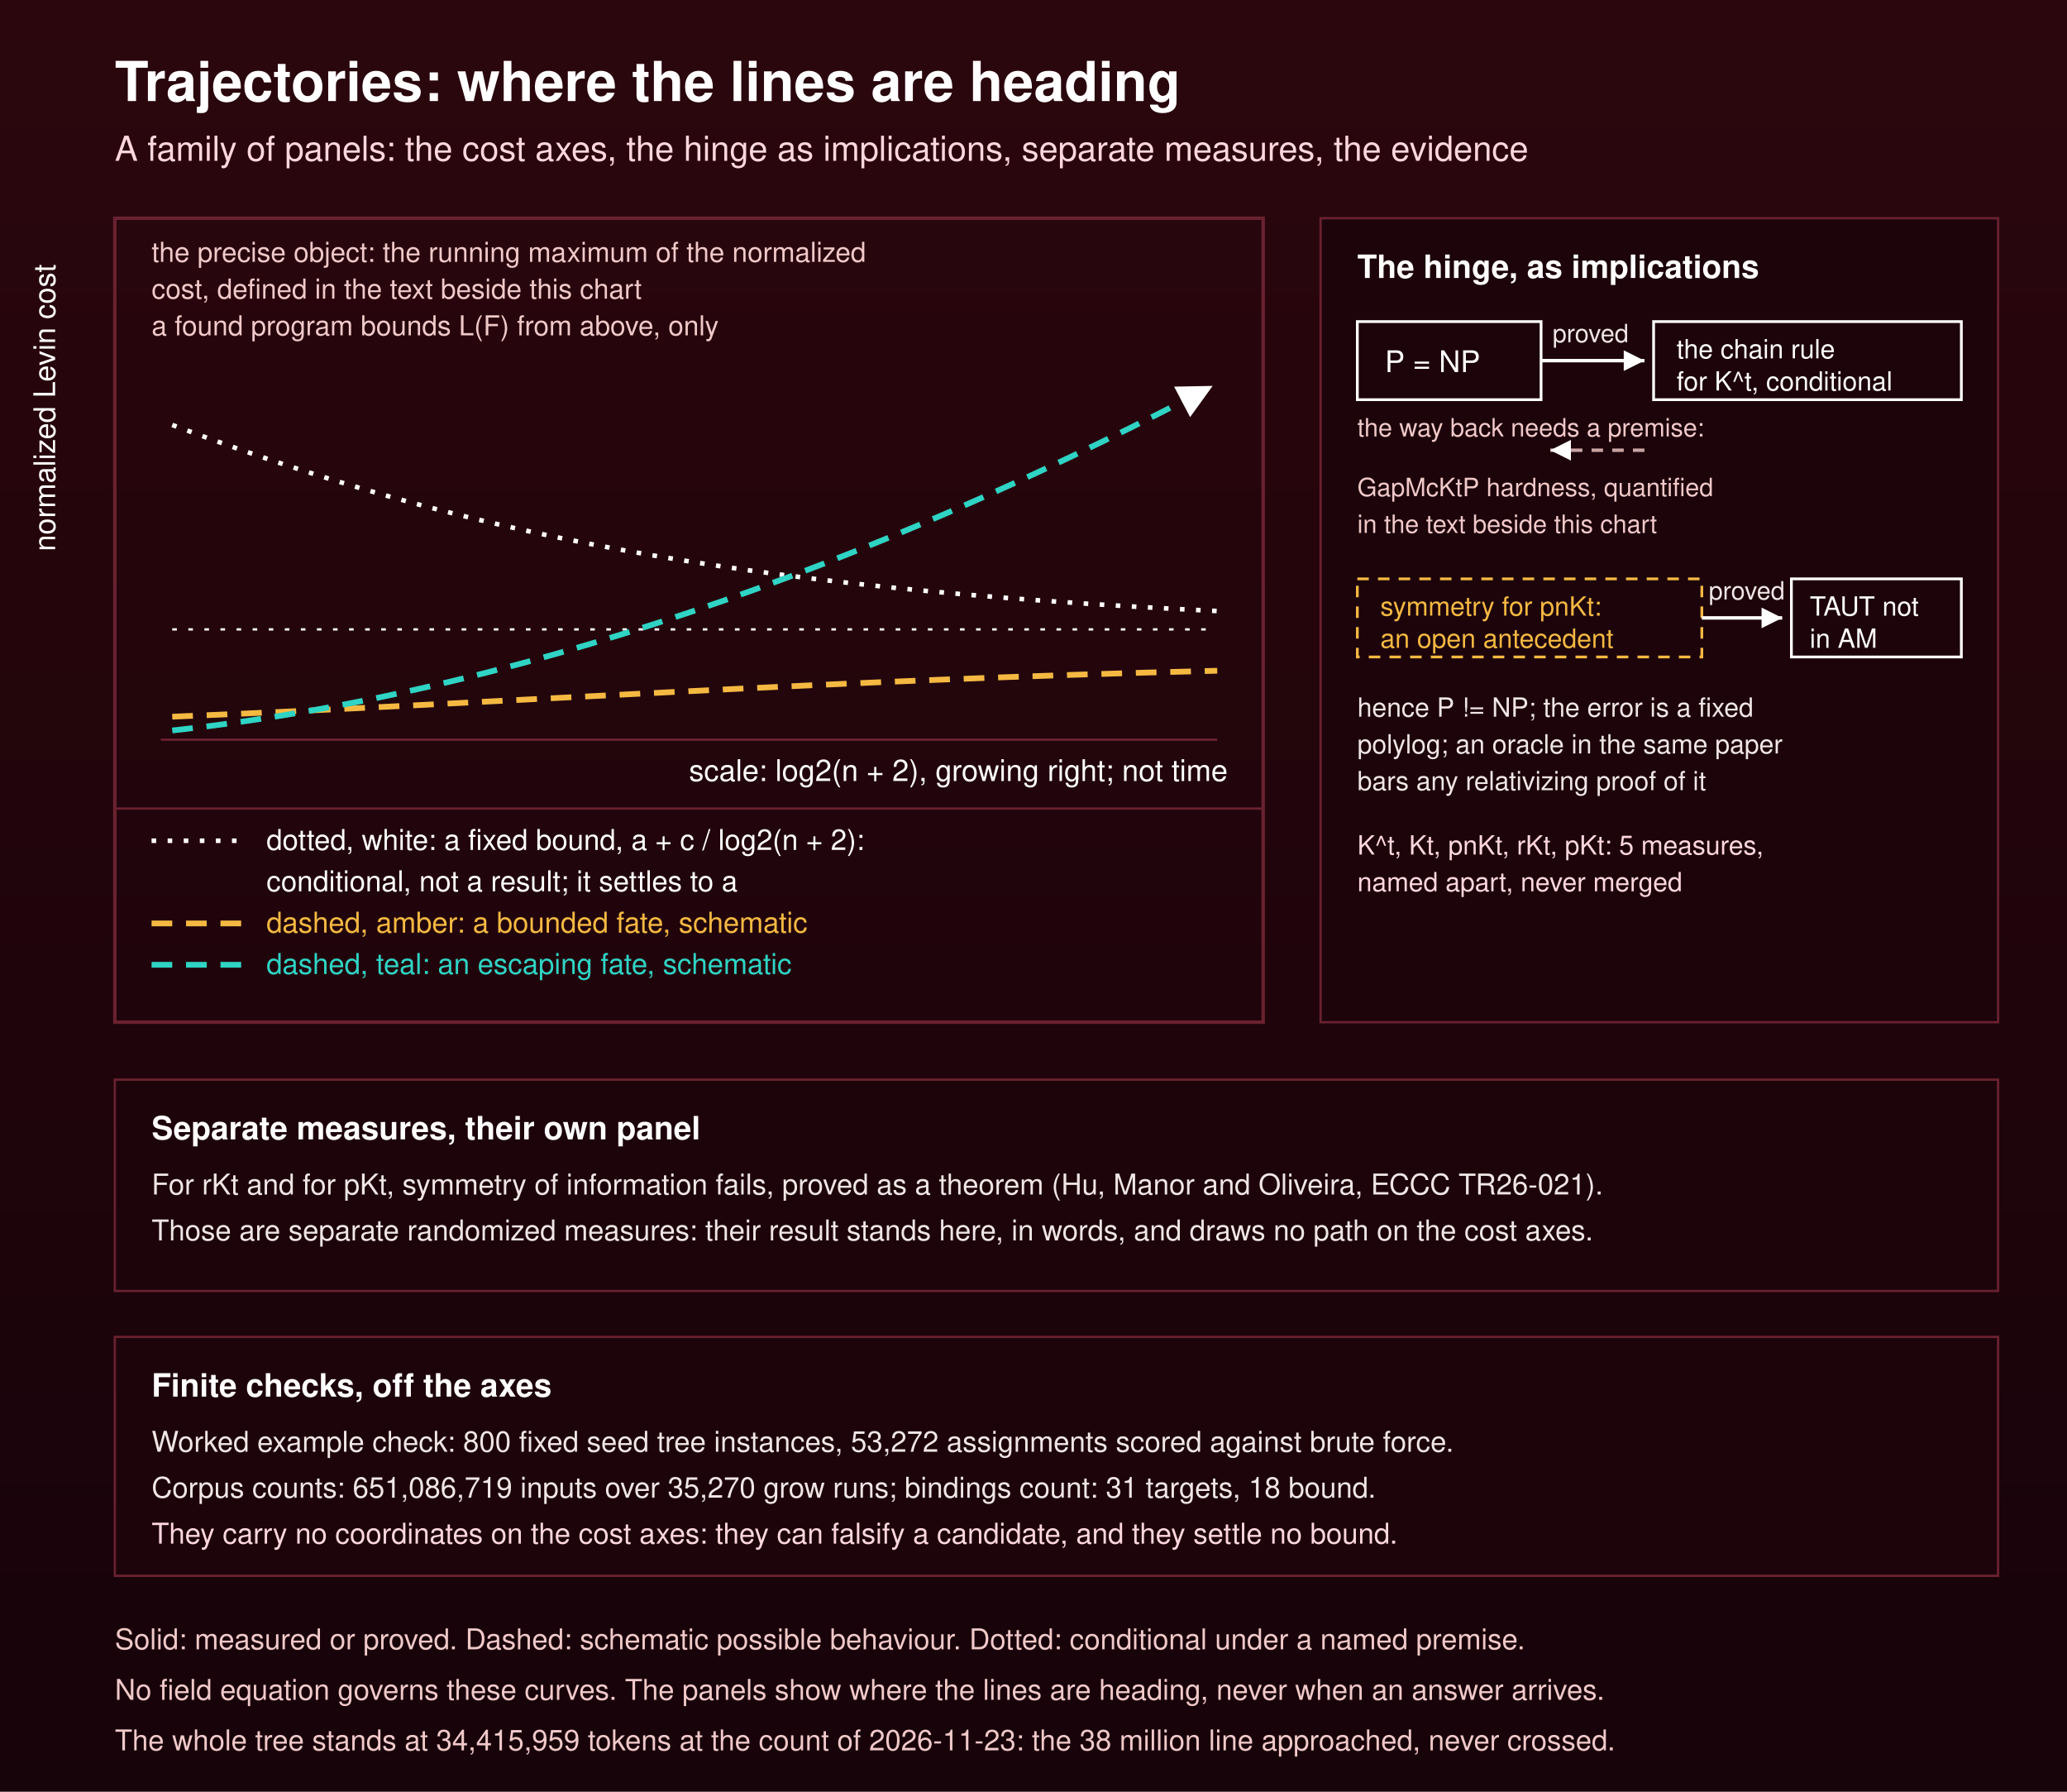
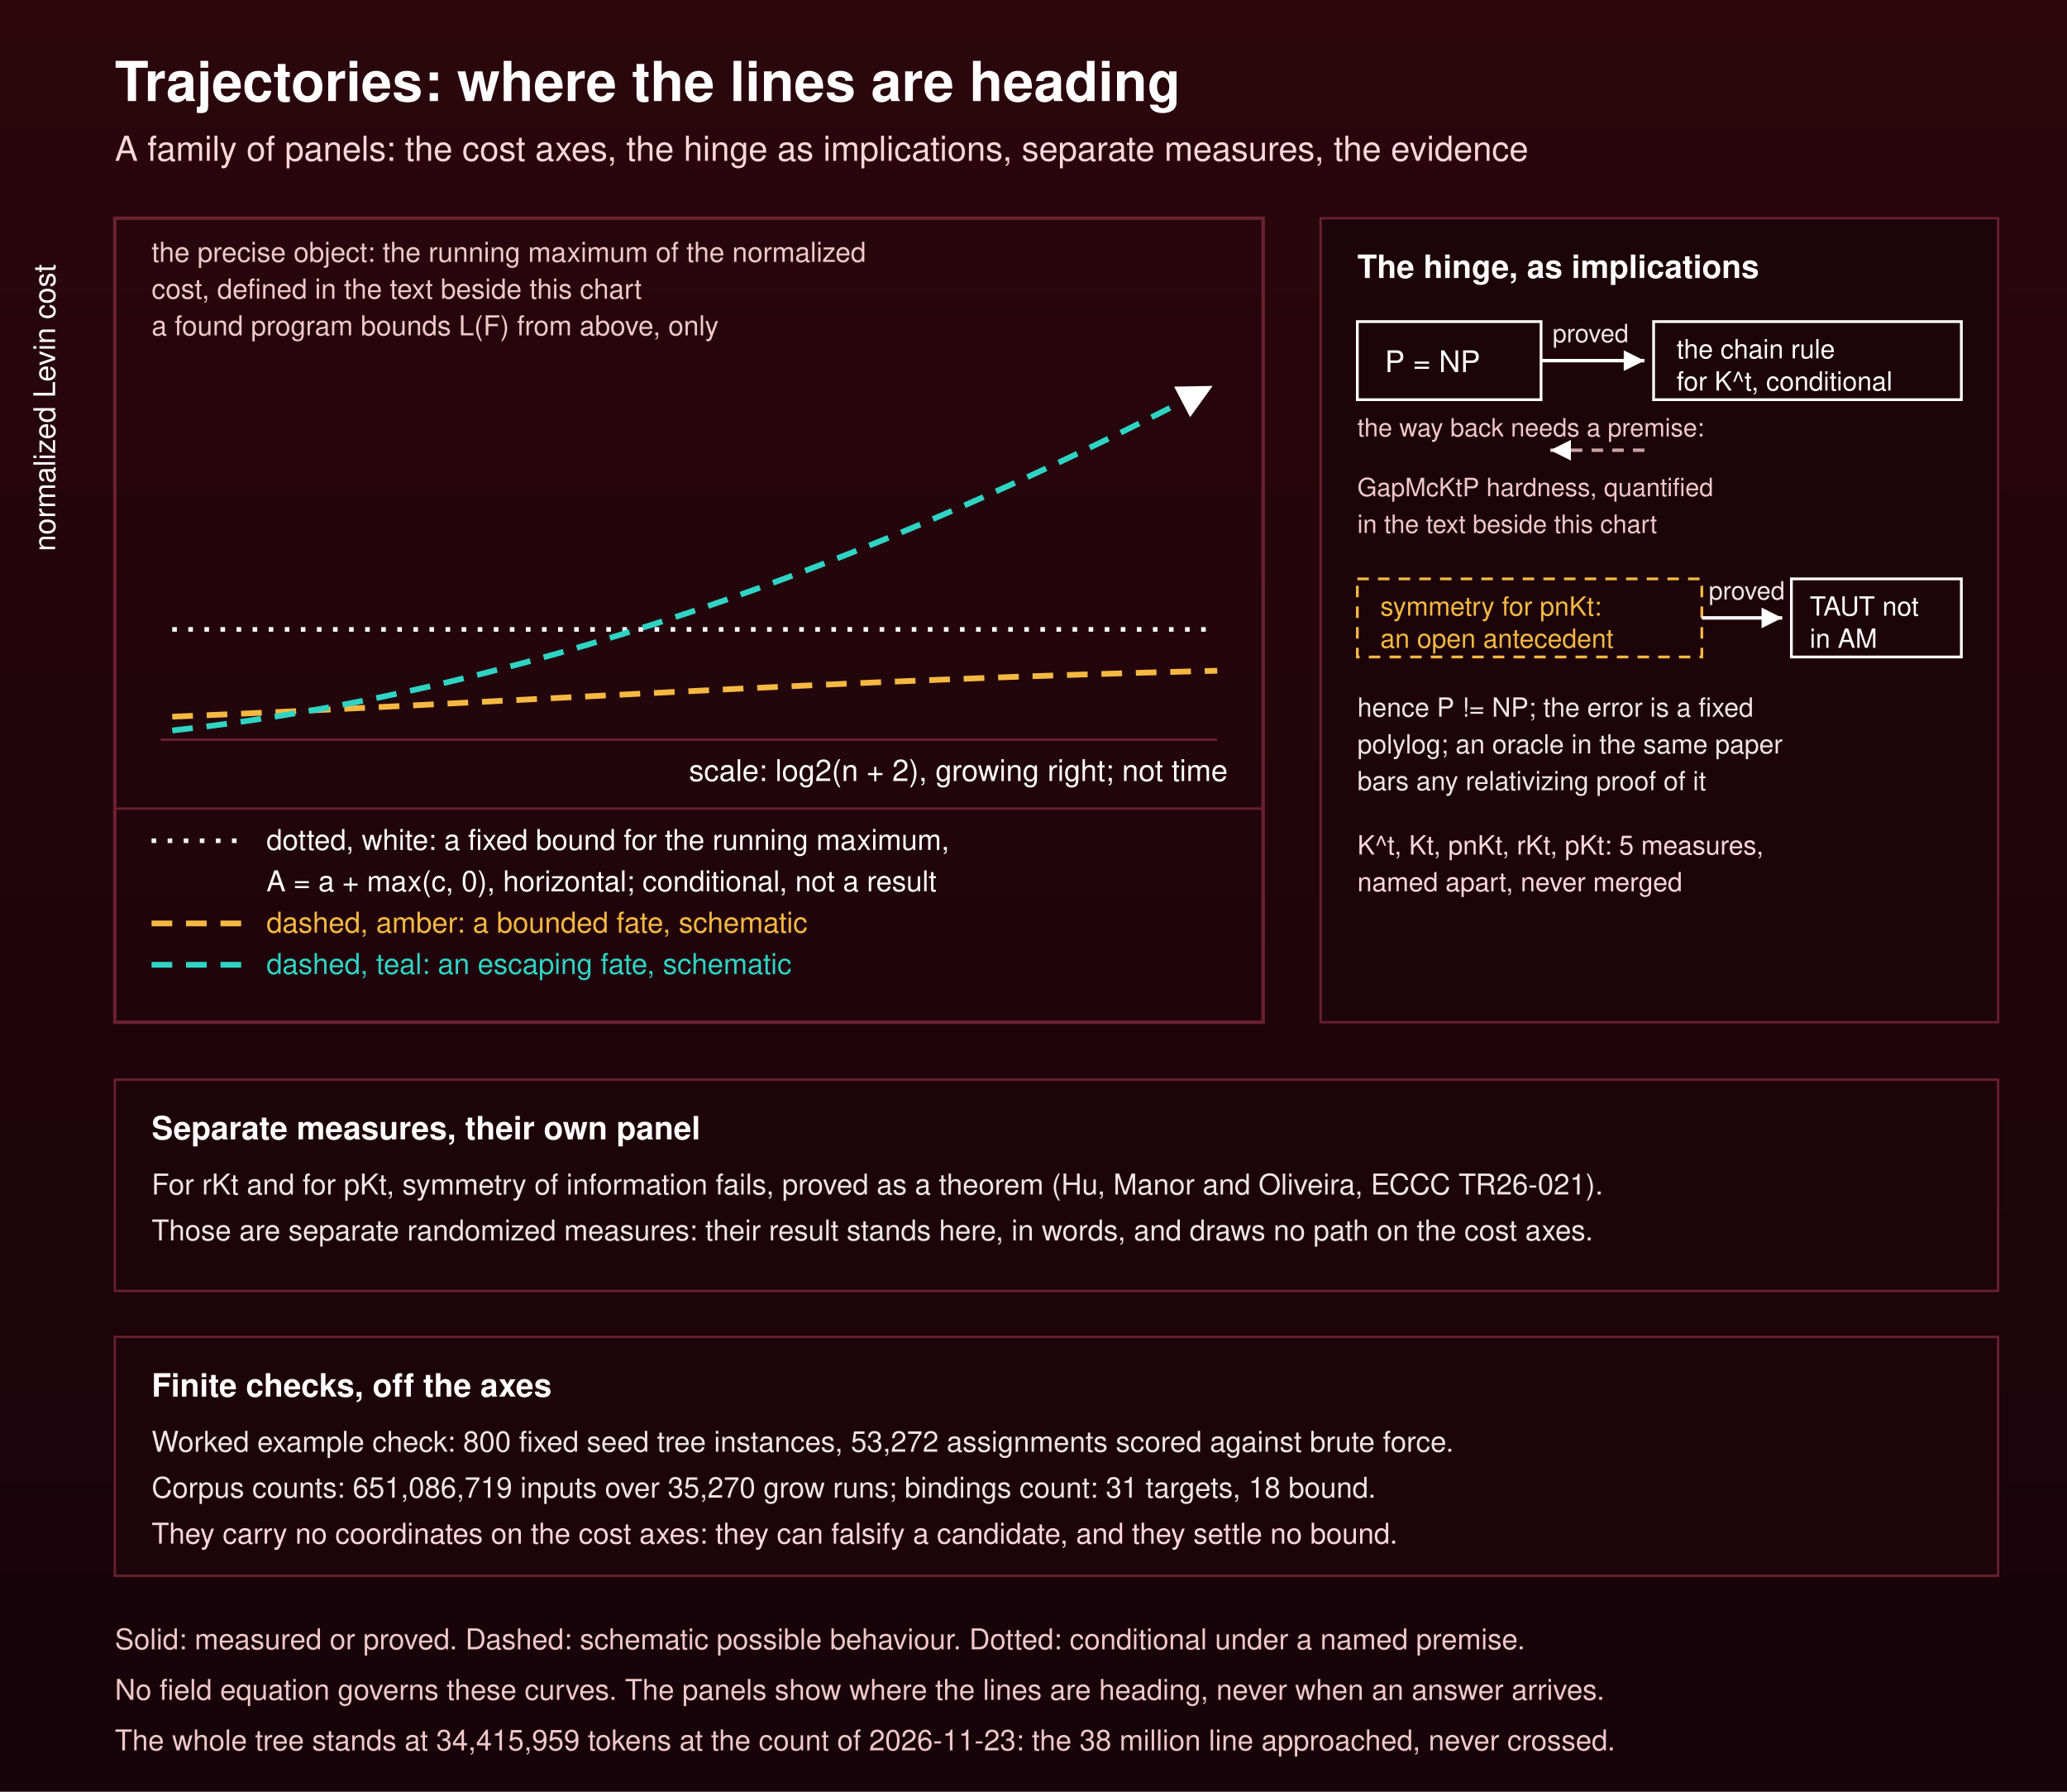
<svg xmlns="http://www.w3.org/2000/svg" width="900" height="780" viewBox="0 0 900 780" font-family="Helvetica, Arial, sans-serif">
  <defs>
    <linearGradient id="bg" x1="0" y1="0" x2="0" y2="1">
      <stop offset="0" stop-color="#2b060d" />
      <stop offset="1" stop-color="#17030a" />
    </linearGradient>
    <marker id="arrowWhite" markerWidth="7" markerHeight="7" refX="6" refY="3" orient="auto">
      <path d="M0,0 L6,3 L0,6 Z" fill="#ffffff" />
    </marker>
    <marker id="arrowAmber" markerWidth="8" markerHeight="8" refX="7" refY="3" orient="auto">
      <path d="M0,0 L7,3 L0,6 Z" fill="#f5b942" />
    </marker>
  </defs>
  <rect width="900" height="780" fill="url(#bg)" />
  <text x="50" y="44" fill="#ffffff" font-size="24" font-weight="bold">Trajectories: where the lines are heading</text>
  <text x="50" y="70" fill="#ffd7de" font-size="15">A family of panels: the cost axes, the hinge as implications, separate measures, the evidence</text>
  <rect x="50" y="95" width="500" height="350" fill="none" stroke="#6a2130" stroke-width="1.5" />
  <text x="66" y="114" fill="#f0c9c9" font-size="12">the precise object: the running maximum of the normalized</text>
  <text x="66" y="130" fill="#f0c9c9" font-size="12">cost, defined in the text beside this chart</text>
  <text x="66" y="146" fill="#f0c9c9" font-size="12">a found program bounds L(F) from above, only</text>
-   <path d="M 75 185 C 200 232, 320 256, 530 266" fill="none" stroke="#ffffff" stroke-width="2" stroke-dasharray="2 5" />
-   <path d="M 75 274 L 530 274" fill="none" stroke="#ffffff" stroke-width="1" stroke-dasharray="2 5" />
+   <path d="M 75 274 L 530 274" fill="none" stroke="#ffffff" stroke-width="2" stroke-dasharray="2 5" />
  <path d="M 75 312 C 220 306, 360 296, 530 292" fill="none" stroke="#f5b942" stroke-width="2.5" stroke-dasharray="9 6" />
  <path d="M 75 318 C 240 300, 400 235, 528 168" fill="none" stroke="#2fd4c4" stroke-width="2.5" stroke-dasharray="9 6" marker-end="url(#arrowWhite)" />
  <path d="M 70 322 L 530 322" stroke="#6a2130" stroke-width="1" />
  <text x="300" y="340" fill="#ffffff" font-size="13">scale: log2(n + 2), growing right; not time</text>
  <text x="24" y="240" fill="#ffffff" font-size="13" transform="rotate(-90 24 240)">normalized Levin cost</text>
  <path d="M 50 352 L 550 352" stroke="#6a2130" stroke-width="1" />
  <path d="M 66 366 L 106 366" fill="none" stroke="#ffffff" stroke-width="2" stroke-dasharray="2 5" />
-   <text x="116" y="370" fill="#ffffff" font-size="12.5">dotted, white: a fixed bound, a + c / log2(n + 2):</text>
-   <text x="116" y="388" fill="#ffffff" font-size="12.5">conditional, not a result; it settles to a</text>
+   <text x="116" y="370" fill="#ffffff" font-size="12.5">dotted, white: a fixed bound for the running maximum,</text>
+   <text x="116" y="388" fill="#ffffff" font-size="12.5">A = a + max(c, 0), horizontal; conditional, not a result</text>
  <path d="M 66 402 L 106 402" fill="none" stroke="#f5b942" stroke-width="2.5" stroke-dasharray="9 6" />
  <text x="116" y="406" fill="#f5b942" font-size="12.5">dashed, amber: a bounded fate, schematic</text>
  <path d="M 66 420 L 106 420" fill="none" stroke="#2fd4c4" stroke-width="2.5" stroke-dasharray="9 6" />
  <text x="116" y="424" fill="#2fd4c4" font-size="12.5">dashed, teal: an escaping fate, schematic</text>
  <rect x="575" y="95" width="295" height="350" fill="#1d040b" stroke="#6a2130" stroke-width="1" />
  <text x="591" y="121" fill="#ffffff" font-size="14" font-weight="bold">The hinge, as implications</text>
  <rect x="591" y="140" width="80" height="34" fill="none" stroke="#ffffff" stroke-width="1.2" />
  <text x="603" y="162" fill="#ffffff" font-size="13">P = NP</text>
  <path d="M 671 157 L 716 157" stroke="#ffffff" stroke-width="1.5" marker-end="url(#arrowWhite)" />
  <text x="676" y="149" fill="#f0e6e6" font-size="11">proved</text>
  <rect x="720" y="140" width="134" height="34" fill="none" stroke="#ffffff" stroke-width="1.2" />
  <text x="730" y="156" fill="#ffffff" font-size="11.5">the chain rule</text>
  <text x="730" y="170" fill="#ffffff" font-size="11.5">for K^t, conditional</text>
  <path d="M 716 196 L 675 196" stroke="#c9a3a3" stroke-width="1.5" stroke-dasharray="5 4" marker-end="url(#arrowWhite)" />
  <text x="591" y="190" fill="#f0c9c9" font-size="11">the way back needs a premise:</text>
  <text x="591" y="216" fill="#f0c9c9" font-size="11">GapMcKtP hardness, quantified</text>
  <text x="591" y="232" fill="#f0c9c9" font-size="11">in the text beside this chart</text>
  <rect x="591" y="252" width="150" height="34" fill="none" stroke="#f5b942" stroke-width="1.2" stroke-dasharray="5 4" />
  <text x="601" y="268" fill="#f5b942" font-size="11.5">symmetry for pnKt:</text>
  <text x="601" y="282" fill="#f5b942" font-size="11.5">an open antecedent</text>
  <path d="M 741 269 L 776 269" stroke="#ffffff" stroke-width="1.5" marker-end="url(#arrowWhite)" />
  <text x="744" y="261" fill="#f0e6e6" font-size="11">proved</text>
  <rect x="780" y="252" width="74" height="34" fill="none" stroke="#ffffff" stroke-width="1.2" />
  <text x="788" y="268" fill="#ffffff" font-size="11.5">TAUT not</text>
  <text x="788" y="282" fill="#ffffff" font-size="11.5">in AM</text>
  <text x="591" y="312" fill="#f0e6e6" font-size="11.5">hence P != NP; the error is a fixed</text>
  <text x="591" y="328" fill="#f0e6e6" font-size="11.5">polylog; an oracle in the same paper</text>
  <text x="591" y="344" fill="#f0e6e6" font-size="11.5">bars any relativizing proof of it</text>
  <text x="591" y="372" fill="#ffd7de" font-size="11.5">K^t, Kt, pnKt, rKt, pKt: 5 measures,</text>
  <text x="591" y="388" fill="#ffd7de" font-size="11.5">named apart, never merged</text>
  <rect x="50" y="470" width="820" height="92" fill="#1d040b" stroke="#6a2130" stroke-width="1" />
  <text x="66" y="496" fill="#ffffff" font-size="14" font-weight="bold">Separate measures, their own panel</text>
  <text x="66" y="520" fill="#f0e6e6" font-size="12.5">For rKt and for pKt, symmetry of information fails, proved as a theorem (Hu, Manor and Oliveira, ECCC TR26-021).</text>
  <text x="66" y="540" fill="#f0e6e6" font-size="12.5">Those are separate randomized measures: their result stands here, in words, and draws no path on the cost axes.</text>
  <rect x="50" y="582" width="820" height="104" fill="#1d040b" stroke="#6a2130" stroke-width="1" />
  <text x="66" y="608" fill="#ffffff" font-size="14" font-weight="bold">Finite checks, off the axes</text>
  <text x="66" y="632" fill="#f0e6e6" font-size="12.5">Worked example check: 800 fixed seed tree instances, 53,272 assignments scored against brute force.</text>
  <text x="66" y="652" fill="#f0e6e6" font-size="12.5">Corpus counts: 651,086,719 inputs over 35,270 grow runs; bindings count: 31 targets, 18 bound.</text>
  <text x="66" y="672" fill="#ffd7de" font-size="12.5">They carry no coordinates on the cost axes: they can falsify a candidate, and they settle no bound.</text>
  <text x="50" y="718" fill="#f0c9c9" font-size="12.5">Solid: measured or proved. Dashed: schematic possible behaviour. Dotted: conditional under a named premise.</text>
  <text x="50" y="740" fill="#f0c9c9" font-size="12.5">No field equation governs these curves. The panels show where the lines are heading, never when an answer arrives.</text>
  <text x="50" y="762" fill="#f0c9c9" font-size="12.5">The whole tree stands at 34,415,959 tokens at the count of 2026-11-23: the 38 million line approached, never crossed.</text>
</svg>
